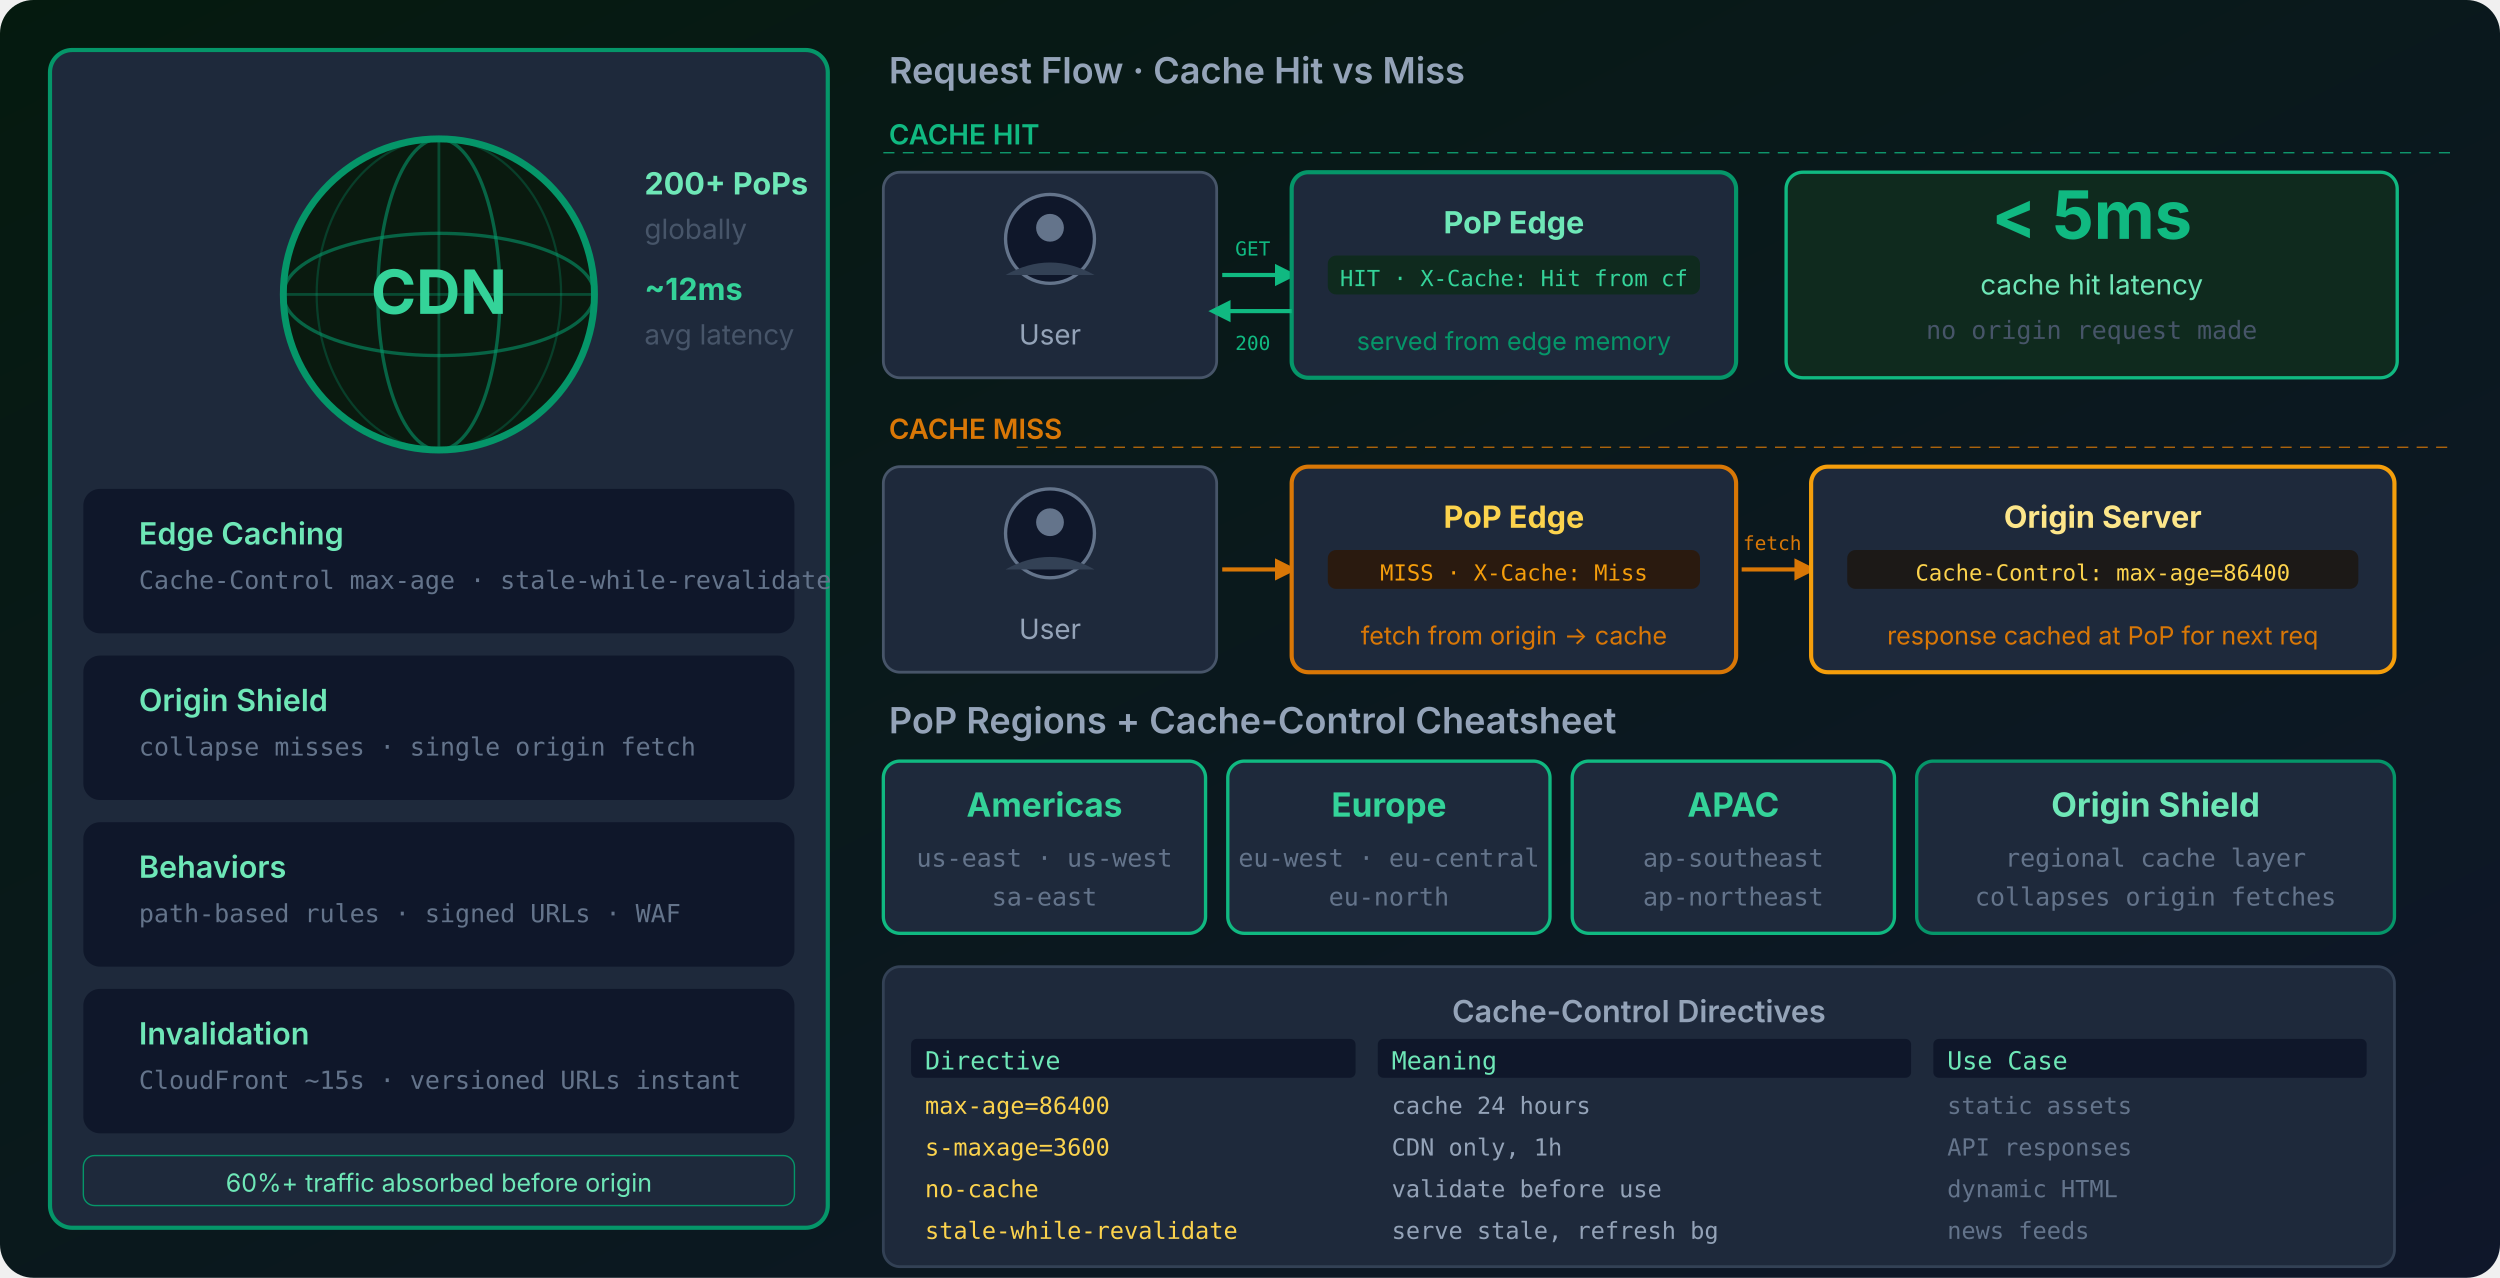
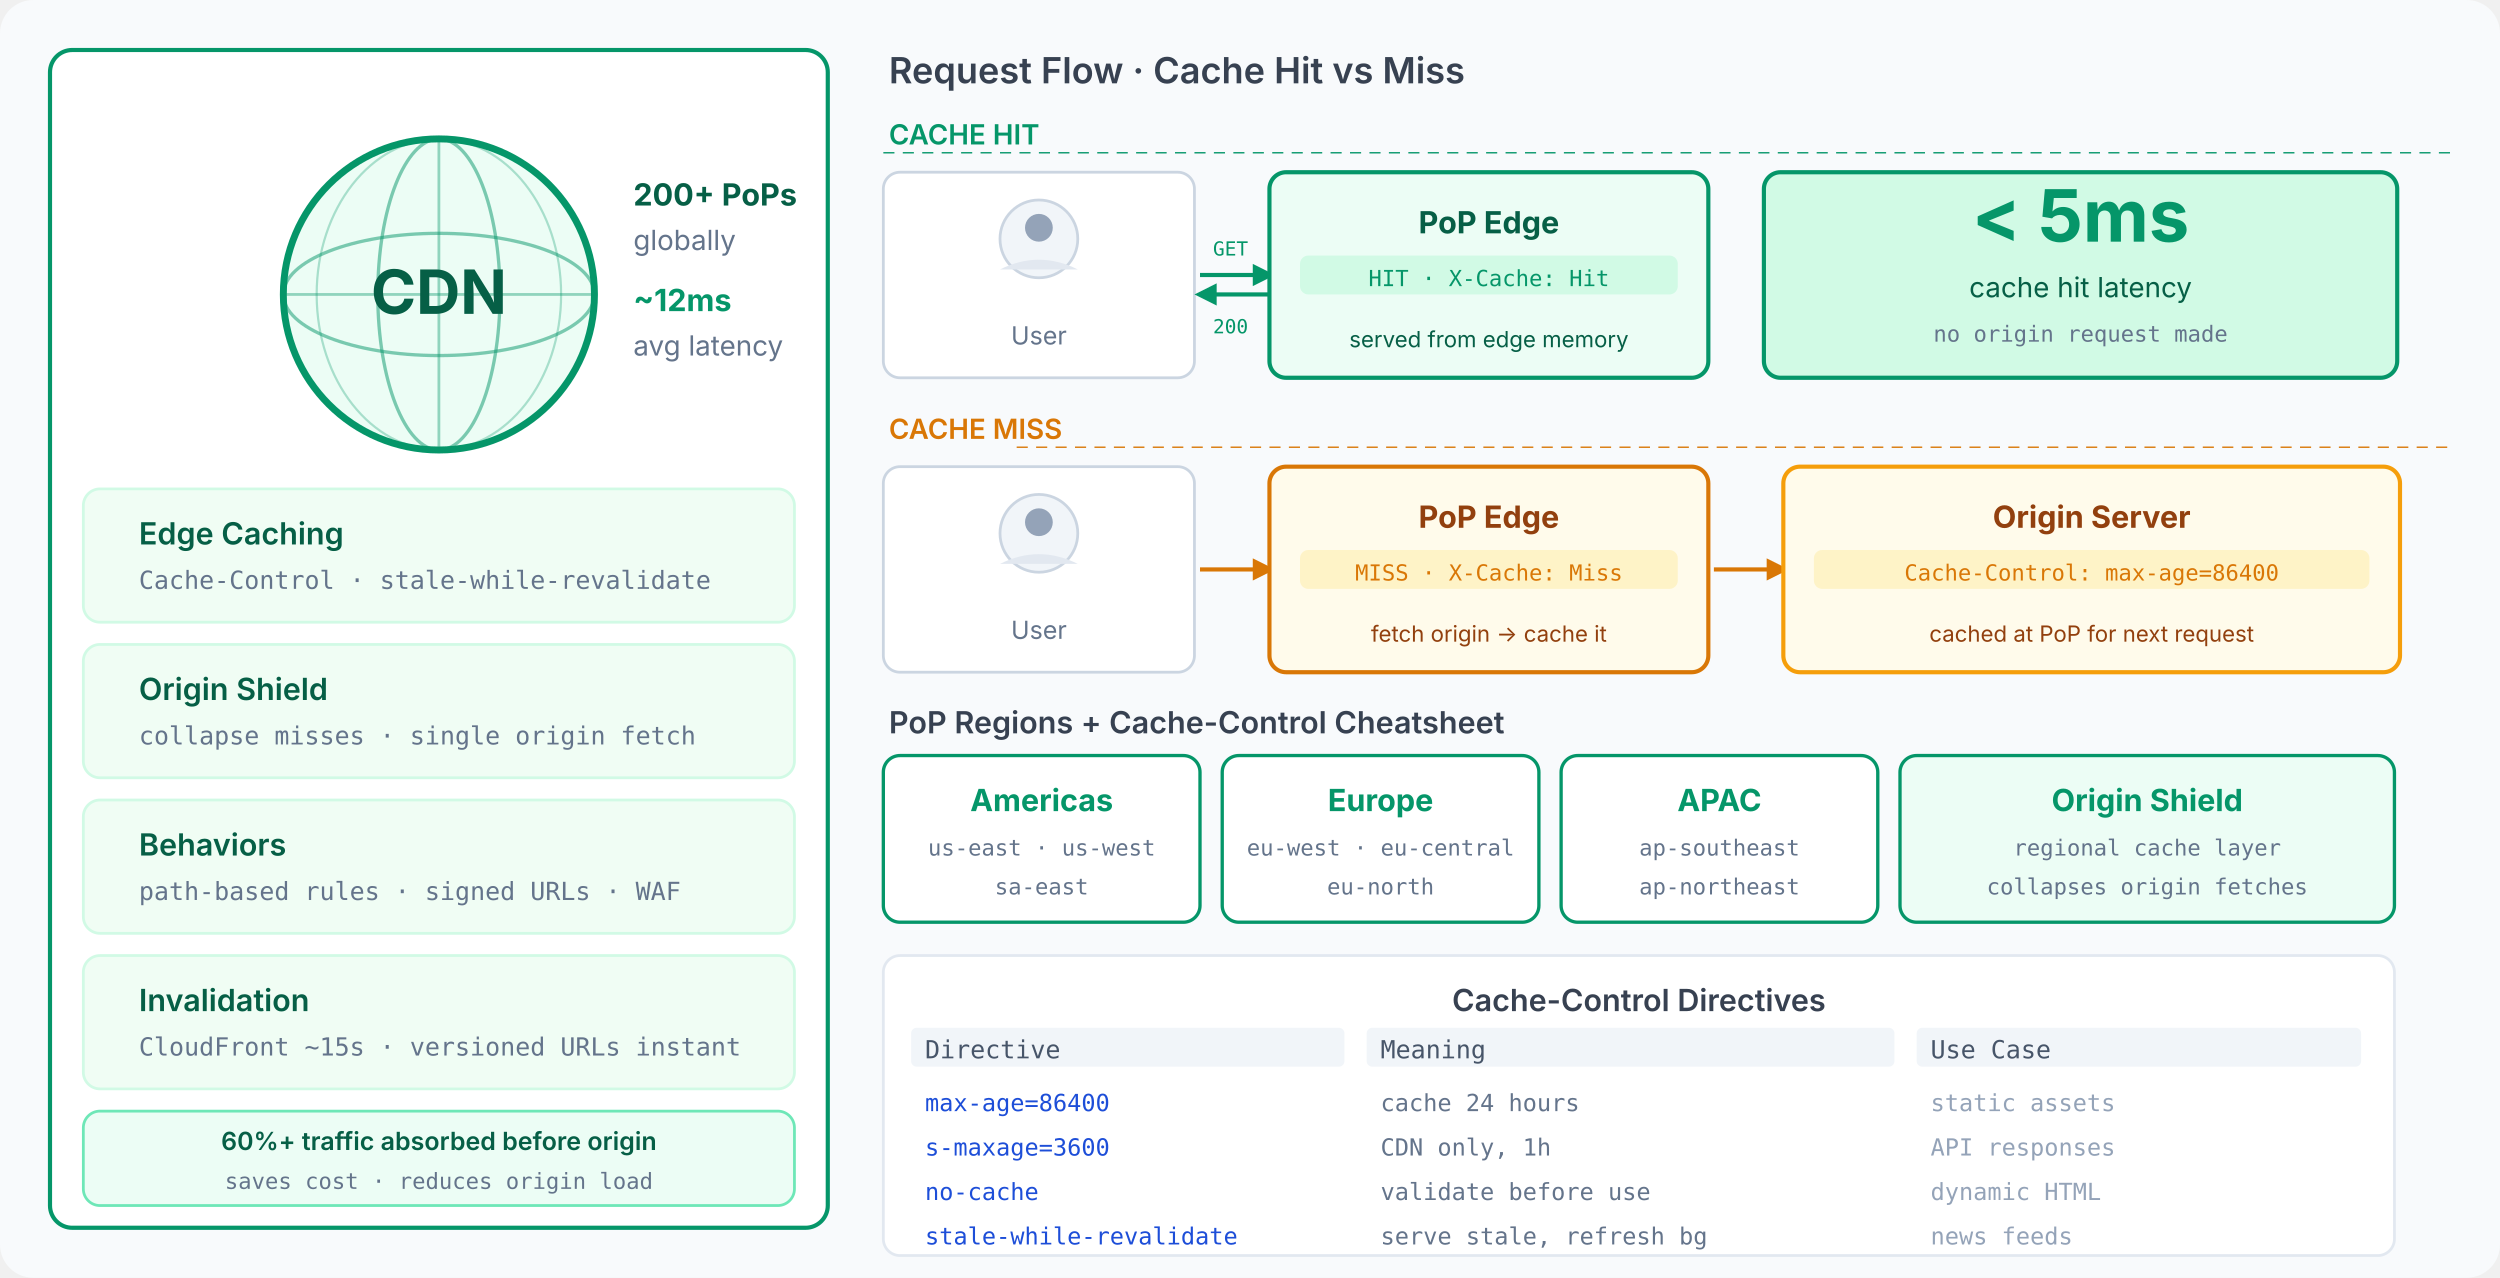
<svg xmlns="http://www.w3.org/2000/svg" viewBox="0 0 900 460" fill="none">
-   <defs>
-     <linearGradient id="bg-cdn" x1="0" y1="0" x2="1" y2="1">
-       <stop offset="0%" stop-color="#051A0F" />
-       <stop offset="100%" stop-color="#0F172A" />
-     </linearGradient>
-   </defs>
-   <rect width="900" height="460" fill="url(#bg-cdn)" rx="12" />
-   <rect x="18" y="18" width="280" height="424" rx="8" fill="#1E293B" stroke="#059669" stroke-width="1.5" />
-   <circle cx="158" cy="106" r="56" fill="#0A1A0F" stroke="#059669" stroke-width="2.5" />
-   <ellipse cx="158" cy="106" rx="22" ry="56" fill="none" stroke="#059669" stroke-width="1.2" opacity="0.6" />
-   <ellipse cx="158" cy="106" rx="56" ry="22" fill="none" stroke="#059669" stroke-width="1.2" opacity="0.6" />
+   <rect width="900" height="460" fill="#F8FAFC" rx="12" />
+   <rect x="18" y="18" width="280" height="424" rx="8" fill="#FFFFFF" stroke="#059669" stroke-width="1.5" />
+   <circle cx="158" cy="106" r="56" fill="#ECFDF5" stroke="#059669" stroke-width="2.5" />
+   <ellipse cx="158" cy="106" rx="22" ry="56" fill="none" stroke="#059669" stroke-width="1.2" opacity="0.5" />
+   <ellipse cx="158" cy="106" rx="56" ry="22" fill="none" stroke="#059669" stroke-width="1.2" opacity="0.5" />
  <ellipse cx="158" cy="106" rx="44" ry="56" fill="none" stroke="#059669" stroke-width="0.8" opacity="0.3" />
  <line x1="102" y1="106" x2="214" y2="106" stroke="#059669" stroke-width="1" opacity="0.4" />
  <line x1="158" y1="50" x2="158" y2="162" stroke="#059669" stroke-width="1" opacity="0.4" />
-   <text x="158" y="113" font-family="Inter,sans-serif" font-size="22" fill="#34D399" text-anchor="middle" font-weight="700">CDN</text>
-   <text x="232" y="70" font-family="Inter,sans-serif" font-size="11" fill="#6EE7B7" font-weight="700">200+ PoPs</text>
-   <text x="232" y="86" font-family="Inter,sans-serif" font-size="10" fill="#475569">globally</text>
-   <text x="232" y="108" font-family="Inter,sans-serif" font-size="11" fill="#34D399" font-weight="700">~12ms</text>
-   <text x="232" y="124" font-family="Inter,sans-serif" font-size="10" fill="#475569">avg latency</text>
-   <rect x="30" y="176" width="256" height="52" rx="6" fill="#0F172A" />
-   <text x="50" y="196" font-family="Inter,sans-serif" font-size="11" fill="#6EE7B7" font-weight="600">Edge Caching</text>
-   <text x="50" y="212" font-family="monospace" font-size="9" fill="#64748B">Cache-Control max-age · stale-while-revalidate</text>
-   <rect x="30" y="236" width="256" height="52" rx="6" fill="#0F172A" />
-   <text x="50" y="256" font-family="Inter,sans-serif" font-size="11" fill="#6EE7B7" font-weight="600">Origin Shield</text>
-   <text x="50" y="272" font-family="monospace" font-size="9" fill="#64748B">collapse misses · single origin fetch</text>
-   <rect x="30" y="296" width="256" height="52" rx="6" fill="#0F172A" />
-   <text x="50" y="316" font-family="Inter,sans-serif" font-size="11" fill="#6EE7B7" font-weight="600">Behaviors</text>
-   <text x="50" y="332" font-family="monospace" font-size="9" fill="#64748B">path-based rules · signed URLs · WAF</text>
-   <rect x="30" y="356" width="256" height="52" rx="6" fill="#0F172A" />
-   <text x="50" y="376" font-family="Inter,sans-serif" font-size="11" fill="#6EE7B7" font-weight="600">Invalidation</text>
-   <text x="50" y="392" font-family="monospace" font-size="9" fill="#64748B">CloudFront ~15s · versioned URLs instant</text>
-   <rect x="30" y="416" width="256" height="18" rx="4" fill="#1E293B" stroke="#059669" stroke-width="0.5" />
-   <text x="158" y="429" font-family="Inter,sans-serif" font-size="9" fill="#6EE7B7" text-anchor="middle">60%+ traffic absorbed before origin</text>
-   <text x="320" y="30" font-family="Inter,sans-serif" font-size="13" fill="#94A3B8" font-weight="600">Request Flow  ·  Cache Hit vs Miss</text>
-   <text x="320" y="52" font-family="Inter,sans-serif" font-size="10" fill="#10B981" font-weight="600">CACHE HIT</text>
-   <line x1="318" y1="55" x2="882" y2="55" stroke="#10B981" stroke-width="0.4" stroke-dasharray="4,3" />
-   <rect x="318" y="62" width="120" height="74" rx="6" fill="#1E293B" stroke="#475569" stroke-width="1" />
-   <circle cx="378" cy="86" r="16" fill="#0F172A" stroke="#64748B" stroke-width="1.2" />
-   <circle cx="378" cy="82" r="5" fill="#64748B" />
-   <path d="M 362 99 Q 378 90 394 99" fill="#334155" stroke="none" />
-   <text x="378" y="124" font-family="Inter,sans-serif" font-size="10" fill="#94A3B8" text-anchor="middle">User</text>
-   <path d="M 440 99 L 462 99" stroke="#10B981" stroke-width="1.5" />
-   <polygon points="459,95 467,99 459,103" fill="#10B981" />
-   <text x="451" y="92" font-family="monospace" font-size="7" fill="#10B981" text-anchor="middle">GET</text>
-   <rect x="465" y="62" width="160" height="74" rx="6" fill="#1E293B" stroke="#059669" stroke-width="1.5" />
-   <text x="545" y="84" font-family="Inter,sans-serif" font-size="11" fill="#6EE7B7" text-anchor="middle" font-weight="700">PoP  Edge</text>
-   <rect x="478" y="92" width="134" height="14" rx="3" fill="#0F2A1E" />
-   <text x="545" y="103" font-family="monospace" font-size="8" fill="#34D399" text-anchor="middle">HIT · X-Cache: Hit from cf</text>
-   <text x="545" y="126" font-family="Inter,sans-serif" font-size="9" fill="#059669" text-anchor="middle">served from edge memory</text>
-   <path d="M 465 112 L 440 112" stroke="#10B981" stroke-width="1.5" />
-   <polygon points="443,108 435,112 443,116" fill="#10B981" />
-   <text x="451" y="126" font-family="monospace" font-size="7" fill="#10B981" text-anchor="middle">200</text>
-   <rect x="643" y="62" width="220" height="74" rx="6" fill="#0F2A1E" stroke="#10B981" stroke-width="1.2" />
-   <text x="753" y="86" font-family="Inter,sans-serif" font-size="24" fill="#10B981" text-anchor="middle" font-weight="700">&lt; 5ms</text>
-   <text x="753" y="106" font-family="Inter,sans-serif" font-size="10" fill="#6EE7B7" text-anchor="middle">cache hit latency</text>
-   <text x="753" y="122" font-family="monospace" font-size="9" fill="#475569" text-anchor="middle">no origin request made</text>
+   <text x="158" y="113" font-family="Inter,sans-serif" font-size="22" fill="#065F46" text-anchor="middle" font-weight="700">CDN</text>
+   <text x="228" y="74" font-family="Inter,sans-serif" font-size="11" fill="#065F46" font-weight="700">200+ PoPs</text>
+   <text x="228" y="90" font-family="Inter,sans-serif" font-size="10" fill="#64748B">globally</text>
+   <text x="228" y="112" font-family="Inter,sans-serif" font-size="11" fill="#059669" font-weight="700">~12ms</text>
+   <text x="228" y="128" font-family="Inter,sans-serif" font-size="10" fill="#64748B">avg latency</text>
+   <rect x="30" y="176" width="256" height="48" rx="6" fill="#F0FDF4" stroke="#D1FAE5" stroke-width="1" />
+   <text x="50" y="196" font-family="Inter,sans-serif" font-size="11" fill="#065F46" font-weight="600">Edge Caching</text>
+   <text x="50" y="212" font-family="monospace" font-size="9" fill="#64748B">Cache-Control · stale-while-revalidate</text>
+   <rect x="30" y="232" width="256" height="48" rx="6" fill="#F0FDF4" stroke="#D1FAE5" stroke-width="1" />
+   <text x="50" y="252" font-family="Inter,sans-serif" font-size="11" fill="#065F46" font-weight="600">Origin Shield</text>
+   <text x="50" y="268" font-family="monospace" font-size="9" fill="#64748B">collapse misses · single origin fetch</text>
+   <rect x="30" y="288" width="256" height="48" rx="6" fill="#F0FDF4" stroke="#D1FAE5" stroke-width="1" />
+   <text x="50" y="308" font-family="Inter,sans-serif" font-size="11" fill="#065F46" font-weight="600">Behaviors</text>
+   <text x="50" y="324" font-family="monospace" font-size="9" fill="#64748B">path-based rules · signed URLs · WAF</text>
+   <rect x="30" y="344" width="256" height="48" rx="6" fill="#F0FDF4" stroke="#D1FAE5" stroke-width="1" />
+   <text x="50" y="364" font-family="Inter,sans-serif" font-size="11" fill="#065F46" font-weight="600">Invalidation</text>
+   <text x="50" y="380" font-family="monospace" font-size="9" fill="#64748B">CloudFront ~15s · versioned URLs instant</text>
+   <rect x="30" y="400" width="256" height="34" rx="6" fill="#ECFDF5" stroke="#6EE7B7" stroke-width="1" />
+   <text x="158" y="414" font-family="Inter,sans-serif" font-size="9" fill="#065F46" text-anchor="middle" font-weight="600">60%+ traffic absorbed before origin</text>
+   <text x="158" y="428" font-family="monospace" font-size="8" fill="#64748B" text-anchor="middle">saves cost · reduces origin load</text>
+   <text x="320" y="30" font-family="Inter,sans-serif" font-size="13" fill="#374151" font-weight="600">Request Flow  ·  Cache Hit vs Miss</text>
+   <text x="320" y="52" font-family="Inter,sans-serif" font-size="10" fill="#059669" font-weight="600">CACHE HIT</text>
+   <line x1="318" y1="55" x2="882" y2="55" stroke="#059669" stroke-width="0.5" stroke-dasharray="4,3" />
+   <rect x="318" y="62" width="112" height="74" rx="6" fill="#FFFFFF" stroke="#CBD5E1" stroke-width="1" />
+   <circle cx="374" cy="86" r="14" fill="#F1F5F9" stroke="#CBD5E1" stroke-width="1" />
+   <circle cx="374" cy="82" r="5" fill="#94A3B8" />
+   <path d="M 360 97 Q 374 90 388 97" fill="#E2E8F0" stroke="none" />
+   <text x="374" y="124" font-family="Inter,sans-serif" font-size="9" fill="#64748B" text-anchor="middle">User</text>
+   <path d="M 432 99 L 454 99" stroke="#059669" stroke-width="1.5" />
+   <polygon points="451,95 459,99 451,103" fill="#059669" />
+   <text x="443" y="92" font-family="monospace" font-size="7" fill="#059669" text-anchor="middle">GET</text>
+   <rect x="457" y="62" width="158" height="74" rx="6" fill="#ECFDF5" stroke="#059669" stroke-width="1.5" />
+   <text x="536" y="84" font-family="Inter,sans-serif" font-size="11" fill="#065F46" text-anchor="middle" font-weight="700">PoP Edge</text>
+   <rect x="468" y="92" width="136" height="14" rx="3" fill="#D1FAE5" />
+   <text x="536" y="103" font-family="monospace" font-size="8" fill="#059669" text-anchor="middle">HIT · X-Cache: Hit</text>
+   <text x="536" y="125" font-family="Inter,sans-serif" font-size="8" fill="#065F46" text-anchor="middle">served from edge memory</text>
+   <path d="M 457 106 L 435 106" stroke="#059669" stroke-width="1.5" />
+   <polygon points="438,102 430,106 438,110" fill="#059669" />
+   <text x="443" y="120" font-family="monospace" font-size="7" fill="#059669" text-anchor="middle">200</text>
+   <rect x="635" y="62" width="228" height="74" rx="6" fill="#D1FAE5" stroke="#059669" stroke-width="1.5" />
+   <text x="749" y="87" font-family="Inter,sans-serif" font-size="26" fill="#059669" text-anchor="middle" font-weight="700">&lt; 5ms</text>
+   <text x="749" y="107" font-family="Inter,sans-serif" font-size="10" fill="#065F46" text-anchor="middle">cache hit latency</text>
+   <text x="749" y="123" font-family="monospace" font-size="8" fill="#64748B" text-anchor="middle">no origin request made</text>
  <text x="320" y="158" font-family="Inter,sans-serif" font-size="10" fill="#D97706" font-weight="600">CACHE MISS</text>
-   <line x1="366" y1="161" x2="882" y2="161" stroke="#D97706" stroke-width="0.4" stroke-dasharray="4,3" />
-   <rect x="318" y="168" width="120" height="74" rx="6" fill="#1E293B" stroke="#475569" stroke-width="1" />
-   <circle cx="378" cy="192" r="16" fill="#0F172A" stroke="#64748B" stroke-width="1.2" />
-   <circle cx="378" cy="188" r="5" fill="#64748B" />
-   <path d="M 362 205 Q 378 196 394 205" fill="#334155" stroke="none" />
-   <text x="378" y="230" font-family="Inter,sans-serif" font-size="10" fill="#94A3B8" text-anchor="middle">User</text>
-   <path d="M 440 205 L 462 205" stroke="#D97706" stroke-width="1.5" />
-   <polygon points="459,201 467,205 459,209" fill="#D97706" />
-   <rect x="465" y="168" width="160" height="74" rx="6" fill="#1E293B" stroke="#D97706" stroke-width="1.5" />
-   <text x="545" y="190" font-family="Inter,sans-serif" font-size="11" fill="#FCD34D" text-anchor="middle" font-weight="700">PoP  Edge</text>
-   <rect x="478" y="198" width="134" height="14" rx="3" fill="#2A1A0F" />
-   <text x="545" y="209" font-family="monospace" font-size="8" fill="#F59E0B" text-anchor="middle">MISS · X-Cache: Miss</text>
-   <text x="545" y="232" font-family="Inter,sans-serif" font-size="9" fill="#D97706" text-anchor="middle">fetch from origin → cache</text>
-   <path d="M 627 205 L 649 205" stroke="#D97706" stroke-width="1.5" />
-   <polygon points="646,201 654,205 646,209" fill="#D97706" />
-   <text x="638" y="198" font-family="monospace" font-size="7" fill="#D97706" text-anchor="middle">fetch</text>
-   <rect x="652" y="168" width="210" height="74" rx="6" fill="#1E293B" stroke="#F59E0B" stroke-width="1.5" />
-   <text x="757" y="190" font-family="Inter,sans-serif" font-size="11" fill="#FDE68A" text-anchor="middle" font-weight="700">Origin Server</text>
-   <rect x="665" y="198" width="184" height="14" rx="3" fill="#1C1917" />
-   <text x="757" y="209" font-family="monospace" font-size="8" fill="#FCD34D" text-anchor="middle">Cache-Control: max-age=86400</text>
-   <text x="757" y="232" font-family="Inter,sans-serif" font-size="9" fill="#D97706" text-anchor="middle">response cached at PoP for next req</text>
-   <text x="320" y="264" font-family="Inter,sans-serif" font-size="13" fill="#94A3B8" font-weight="600">PoP Regions  +  Cache-Control Cheatsheet</text>
-   <rect x="318" y="274" width="116" height="62" rx="6" fill="#1E293B" stroke="#10B981" stroke-width="1.2" />
-   <text x="376" y="294" font-family="Inter,sans-serif" font-size="12" fill="#34D399" text-anchor="middle" font-weight="700">Americas</text>
-   <text x="376" y="312" font-family="monospace" font-size="9" fill="#64748B" text-anchor="middle">us-east · us-west</text>
-   <text x="376" y="326" font-family="monospace" font-size="9" fill="#64748B" text-anchor="middle">sa-east</text>
-   <rect x="442" y="274" width="116" height="62" rx="6" fill="#1E293B" stroke="#10B981" stroke-width="1.2" />
-   <text x="500" y="294" font-family="Inter,sans-serif" font-size="12" fill="#34D399" text-anchor="middle" font-weight="700">Europe</text>
-   <text x="500" y="312" font-family="monospace" font-size="9" fill="#64748B" text-anchor="middle">eu-west · eu-central</text>
-   <text x="500" y="326" font-family="monospace" font-size="9" fill="#64748B" text-anchor="middle">eu-north</text>
-   <rect x="566" y="274" width="116" height="62" rx="6" fill="#1E293B" stroke="#10B981" stroke-width="1.2" />
-   <text x="624" y="294" font-family="Inter,sans-serif" font-size="12" fill="#34D399" text-anchor="middle" font-weight="700">APAC</text>
-   <text x="624" y="312" font-family="monospace" font-size="9" fill="#64748B" text-anchor="middle">ap-southeast</text>
-   <text x="624" y="326" font-family="monospace" font-size="9" fill="#64748B" text-anchor="middle">ap-northeast</text>
-   <rect x="690" y="274" width="172" height="62" rx="6" fill="#1E293B" stroke="#059669" stroke-width="1.2" />
-   <text x="776" y="294" font-family="Inter,sans-serif" font-size="12" fill="#6EE7B7" text-anchor="middle" font-weight="700">Origin Shield</text>
-   <text x="776" y="312" font-family="monospace" font-size="9" fill="#64748B" text-anchor="middle">regional cache layer</text>
-   <text x="776" y="326" font-family="monospace" font-size="9" fill="#64748B" text-anchor="middle">collapses origin fetches</text>
-   <rect x="318" y="348" width="544" height="108" rx="6" fill="#1E293B" stroke="#334155" stroke-width="1" />
-   <text x="590" y="368" font-family="Inter,sans-serif" font-size="11" fill="#94A3B8" text-anchor="middle" font-weight="600">Cache-Control Directives</text>
-   <rect x="328" y="374" width="160" height="14" rx="2" fill="#0F172A" />
-   <text x="333" y="385" font-family="monospace" font-size="9" fill="#6EE7B7">Directive</text>
-   <rect x="496" y="374" width="192" height="14" rx="2" fill="#0F172A" />
-   <text x="501" y="385" font-family="monospace" font-size="9" fill="#6EE7B7">Meaning</text>
-   <rect x="696" y="374" width="156" height="14" rx="2" fill="#0F172A" />
-   <text x="701" y="385" font-family="monospace" font-size="9" fill="#6EE7B7">Use Case</text>
-   <text x="333" y="401" font-family="monospace" font-size="8.5" fill="#FCD34D">max-age=86400</text>
-   <text x="501" y="401" font-family="monospace" font-size="8.5" fill="#94A3B8">cache 24 hours</text>
-   <text x="701" y="401" font-family="monospace" font-size="8.5" fill="#64748B">static assets</text>
-   <text x="333" y="416" font-family="monospace" font-size="8.5" fill="#FCD34D">s-maxage=3600</text>
-   <text x="501" y="416" font-family="monospace" font-size="8.5" fill="#94A3B8">CDN only, 1h</text>
-   <text x="701" y="416" font-family="monospace" font-size="8.5" fill="#64748B">API responses</text>
-   <text x="333" y="431" font-family="monospace" font-size="8.5" fill="#FCD34D">no-cache</text>
-   <text x="501" y="431" font-family="monospace" font-size="8.5" fill="#94A3B8">validate before use</text>
-   <text x="701" y="431" font-family="monospace" font-size="8.5" fill="#64748B">dynamic HTML</text>
-   <text x="333" y="446" font-family="monospace" font-size="8.5" fill="#FCD34D">stale-while-revalidate</text>
-   <text x="501" y="446" font-family="monospace" font-size="8.5" fill="#94A3B8">serve stale, refresh bg</text>
-   <text x="701" y="446" font-family="monospace" font-size="8.5" fill="#64748B">news feeds</text>
+   <line x1="366" y1="161" x2="882" y2="161" stroke="#D97706" stroke-width="0.5" stroke-dasharray="4,3" />
+   <rect x="318" y="168" width="112" height="74" rx="6" fill="#FFFFFF" stroke="#CBD5E1" stroke-width="1" />
+   <circle cx="374" cy="192" r="14" fill="#F1F5F9" stroke="#CBD5E1" stroke-width="1" />
+   <circle cx="374" cy="188" r="5" fill="#94A3B8" />
+   <path d="M 360 203 Q 374 196 388 203" fill="#E2E8F0" stroke="none" />
+   <text x="374" y="230" font-family="Inter,sans-serif" font-size="9" fill="#64748B" text-anchor="middle">User</text>
+   <path d="M 432 205 L 454 205" stroke="#D97706" stroke-width="1.5" />
+   <polygon points="451,201 459,205 451,209" fill="#D97706" />
+   <rect x="457" y="168" width="158" height="74" rx="6" fill="#FFFBEB" stroke="#D97706" stroke-width="1.5" />
+   <text x="536" y="190" font-family="Inter,sans-serif" font-size="11" fill="#92400E" text-anchor="middle" font-weight="700">PoP Edge</text>
+   <rect x="468" y="198" width="136" height="14" rx="3" fill="#FEF3C7" />
+   <text x="536" y="209" font-family="monospace" font-size="8" fill="#D97706" text-anchor="middle">MISS · X-Cache: Miss</text>
+   <text x="536" y="231" font-family="Inter,sans-serif" font-size="8" fill="#92400E" text-anchor="middle">fetch origin → cache it</text>
+   <path d="M 617 205 L 639 205" stroke="#D97706" stroke-width="1.5" />
+   <polygon points="636,201 644,205 636,209" fill="#D97706" />
+   <rect x="642" y="168" width="222" height="74" rx="6" fill="#FFFBEB" stroke="#F59E0B" stroke-width="1.5" />
+   <text x="753" y="190" font-family="Inter,sans-serif" font-size="11" fill="#92400E" text-anchor="middle" font-weight="700">Origin Server</text>
+   <rect x="653" y="198" width="200" height="14" rx="3" fill="#FEF3C7" />
+   <text x="753" y="209" font-family="monospace" font-size="8" fill="#D97706" text-anchor="middle">Cache-Control: max-age=86400</text>
+   <text x="753" y="231" font-family="Inter,sans-serif" font-size="8" fill="#92400E" text-anchor="middle">cached at PoP for next request</text>
+   <text x="320" y="264" font-family="Inter,sans-serif" font-size="11" fill="#374151" font-weight="600">PoP Regions  +  Cache-Control Cheatsheet</text>
+   <rect x="318" y="272" width="114" height="60" rx="6" fill="#FFFFFF" stroke="#059669" stroke-width="1.2" />
+   <text x="375" y="292" font-family="Inter,sans-serif" font-size="11" fill="#059669" text-anchor="middle" font-weight="700">Americas</text>
+   <text x="375" y="308" font-family="monospace" font-size="8" fill="#64748B" text-anchor="middle">us-east · us-west</text>
+   <text x="375" y="322" font-family="monospace" font-size="8" fill="#64748B" text-anchor="middle">sa-east</text>
+   <rect x="440" y="272" width="114" height="60" rx="6" fill="#FFFFFF" stroke="#059669" stroke-width="1.2" />
+   <text x="497" y="292" font-family="Inter,sans-serif" font-size="11" fill="#059669" text-anchor="middle" font-weight="700">Europe</text>
+   <text x="497" y="308" font-family="monospace" font-size="8" fill="#64748B" text-anchor="middle">eu-west · eu-central</text>
+   <text x="497" y="322" font-family="monospace" font-size="8" fill="#64748B" text-anchor="middle">eu-north</text>
+   <rect x="562" y="272" width="114" height="60" rx="6" fill="#FFFFFF" stroke="#059669" stroke-width="1.2" />
+   <text x="619" y="292" font-family="Inter,sans-serif" font-size="11" fill="#059669" text-anchor="middle" font-weight="700">APAC</text>
+   <text x="619" y="308" font-family="monospace" font-size="8" fill="#64748B" text-anchor="middle">ap-southeast</text>
+   <text x="619" y="322" font-family="monospace" font-size="8" fill="#64748B" text-anchor="middle">ap-northeast</text>
+   <rect x="684" y="272" width="178" height="60" rx="6" fill="#ECFDF5" stroke="#059669" stroke-width="1.2" />
+   <text x="773" y="292" font-family="Inter,sans-serif" font-size="11" fill="#059669" text-anchor="middle" font-weight="700">Origin Shield</text>
+   <text x="773" y="308" font-family="monospace" font-size="8" fill="#64748B" text-anchor="middle">regional cache layer</text>
+   <text x="773" y="322" font-family="monospace" font-size="8" fill="#64748B" text-anchor="middle">collapses origin fetches</text>
+   <rect x="318" y="344" width="544" height="108" rx="6" fill="#FFFFFF" stroke="#E2E8F0" stroke-width="1" />
+   <text x="590" y="364" font-family="Inter,sans-serif" font-size="11" fill="#374151" text-anchor="middle" font-weight="600">Cache-Control Directives</text>
+   <rect x="328" y="370" width="156" height="14" rx="2" fill="#F1F5F9" />
+   <text x="333" y="381" font-family="monospace" font-size="9" fill="#475569">Directive</text>
+   <rect x="492" y="370" width="190" height="14" rx="2" fill="#F1F5F9" />
+   <text x="497" y="381" font-family="monospace" font-size="9" fill="#475569">Meaning</text>
+   <rect x="690" y="370" width="160" height="14" rx="2" fill="#F1F5F9" />
+   <text x="695" y="381" font-family="monospace" font-size="9" fill="#475569">Use Case</text>
+   <text x="333" y="400" font-family="monospace" font-size="8.5" fill="#1D4ED8">max-age=86400</text>
+   <text x="497" y="400" font-family="monospace" font-size="8.5" fill="#64748B">cache 24 hours</text>
+   <text x="695" y="400" font-family="monospace" font-size="8.5" fill="#94A3B8">static assets</text>
+   <text x="333" y="416" font-family="monospace" font-size="8.5" fill="#1D4ED8">s-maxage=3600</text>
+   <text x="497" y="416" font-family="monospace" font-size="8.5" fill="#64748B">CDN only, 1h</text>
+   <text x="695" y="416" font-family="monospace" font-size="8.5" fill="#94A3B8">API responses</text>
+   <text x="333" y="432" font-family="monospace" font-size="8.5" fill="#1D4ED8">no-cache</text>
+   <text x="497" y="432" font-family="monospace" font-size="8.5" fill="#64748B">validate before use</text>
+   <text x="695" y="432" font-family="monospace" font-size="8.5" fill="#94A3B8">dynamic HTML</text>
+   <text x="333" y="448" font-family="monospace" font-size="8.5" fill="#1D4ED8">stale-while-revalidate</text>
+   <text x="497" y="448" font-family="monospace" font-size="8.5" fill="#64748B">serve stale, refresh bg</text>
+   <text x="695" y="448" font-family="monospace" font-size="8.5" fill="#94A3B8">news feeds</text>
</svg>
